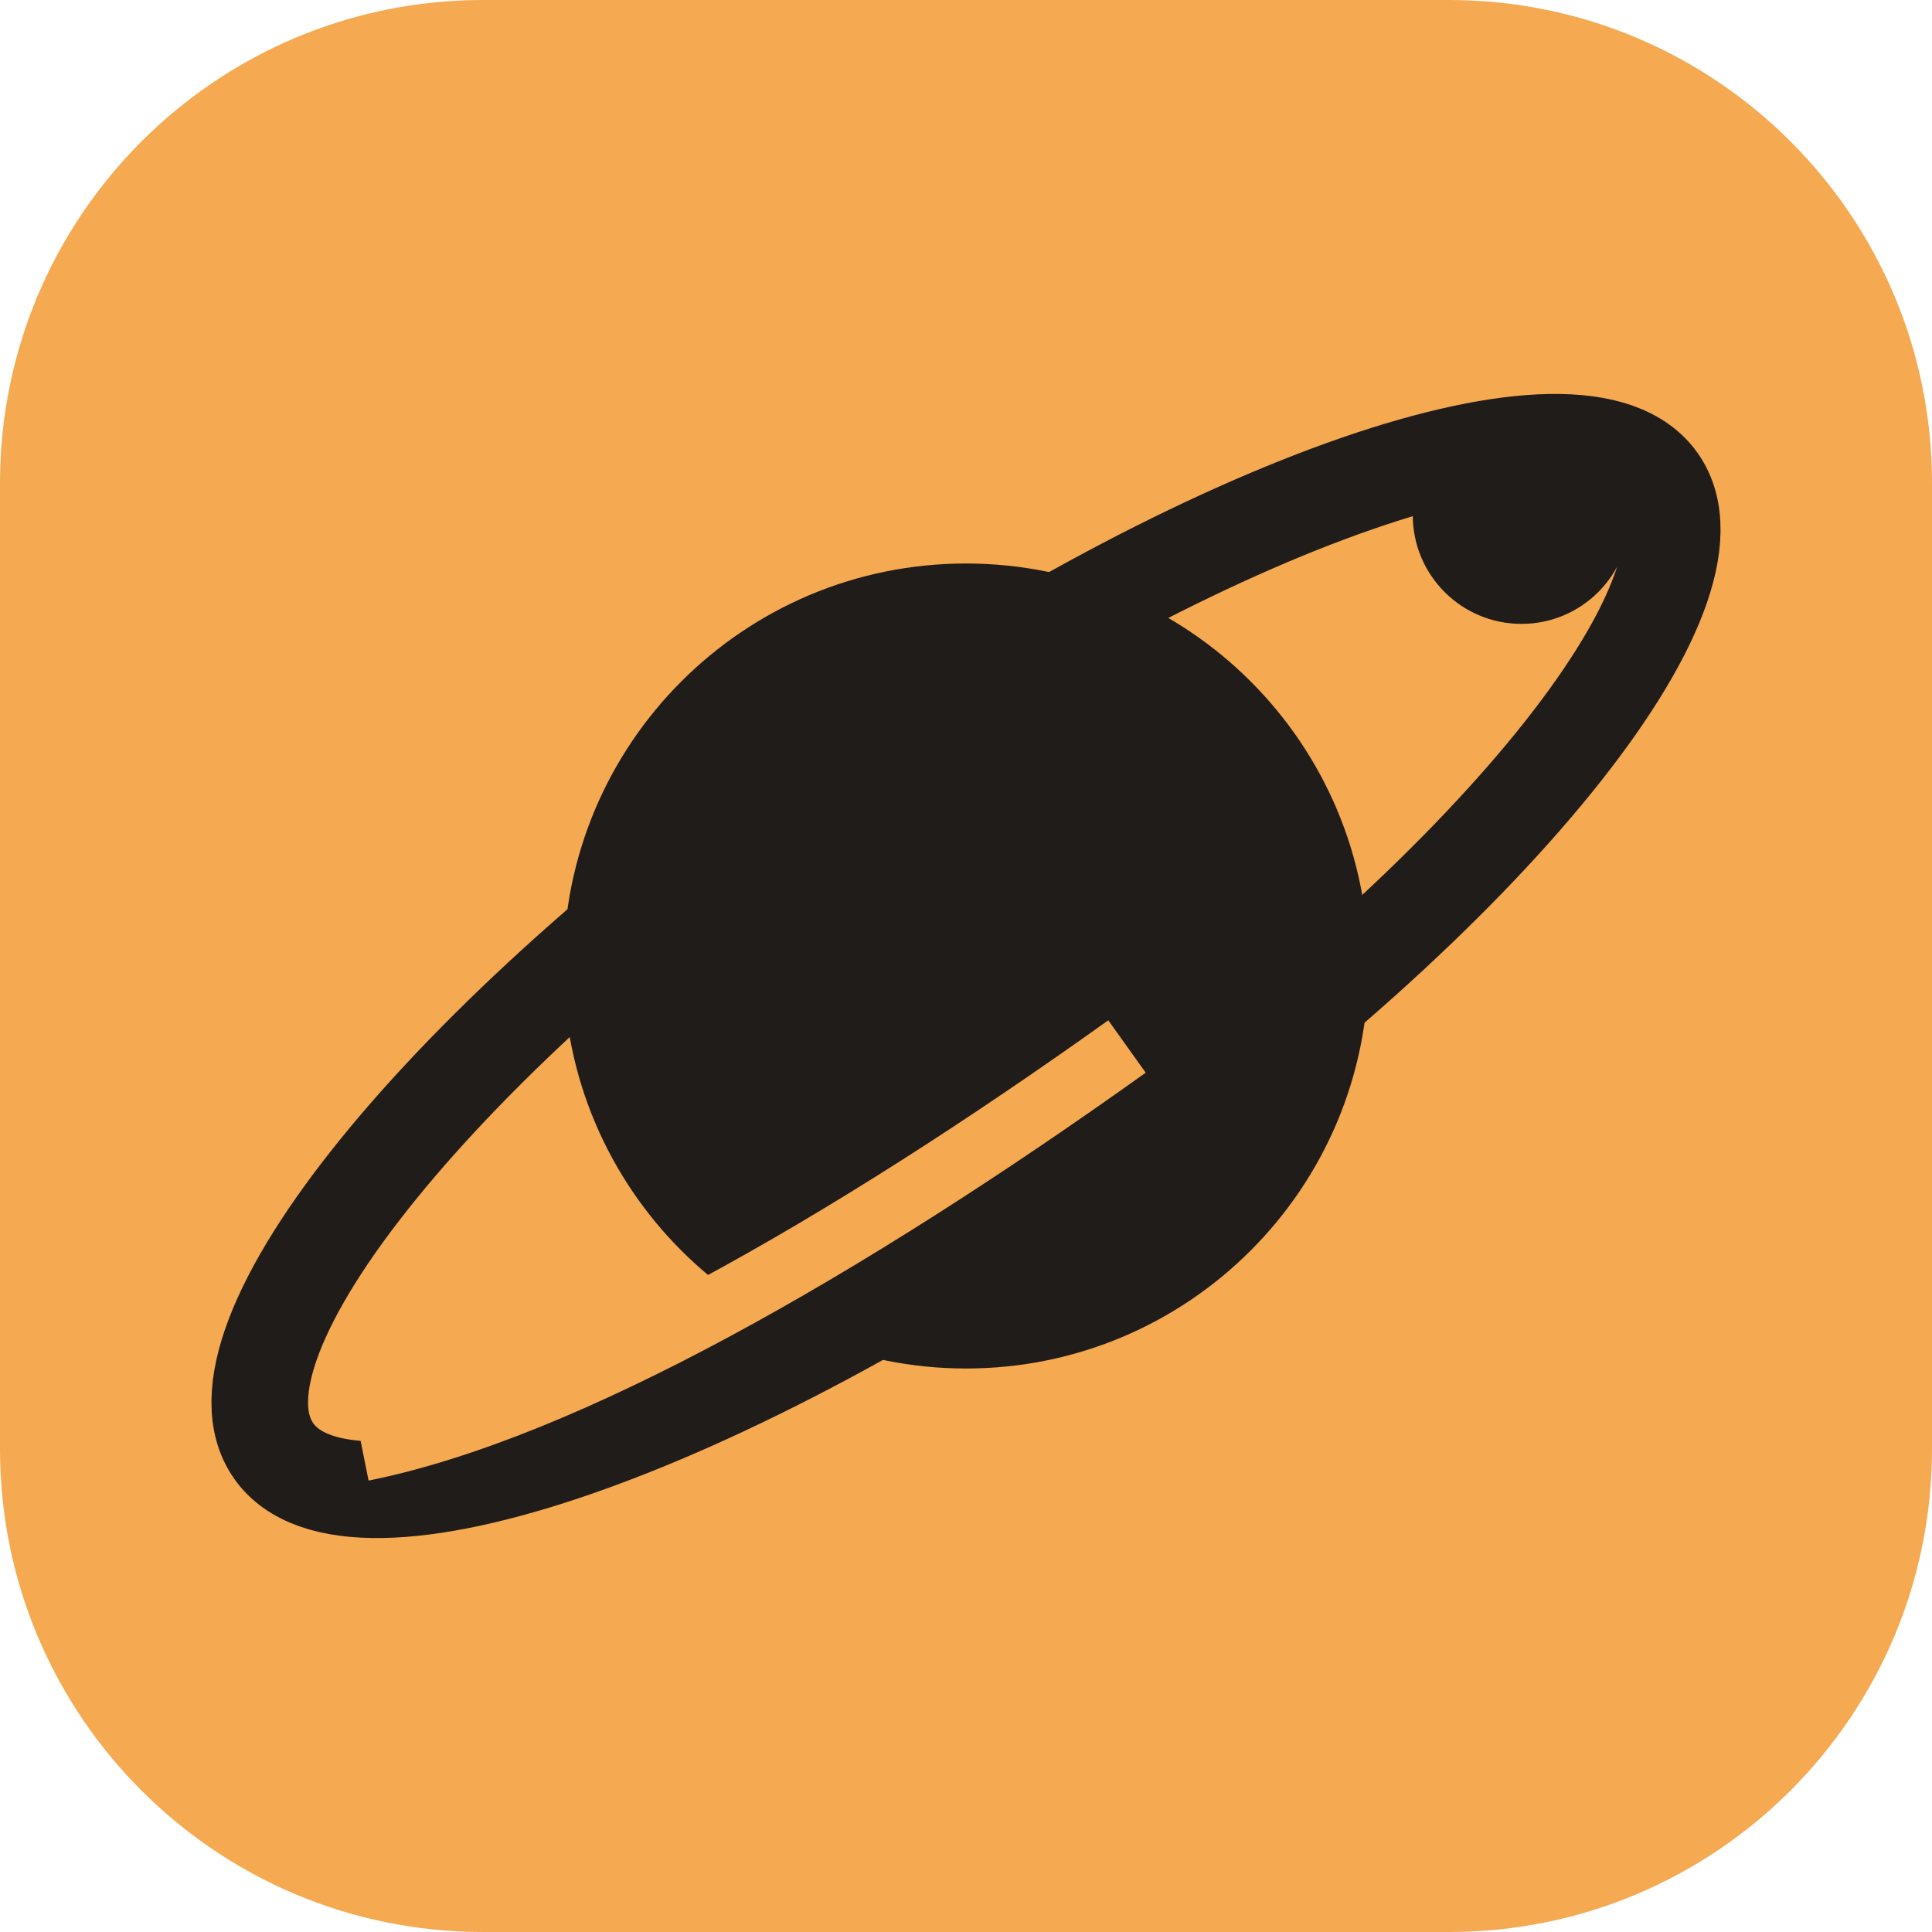
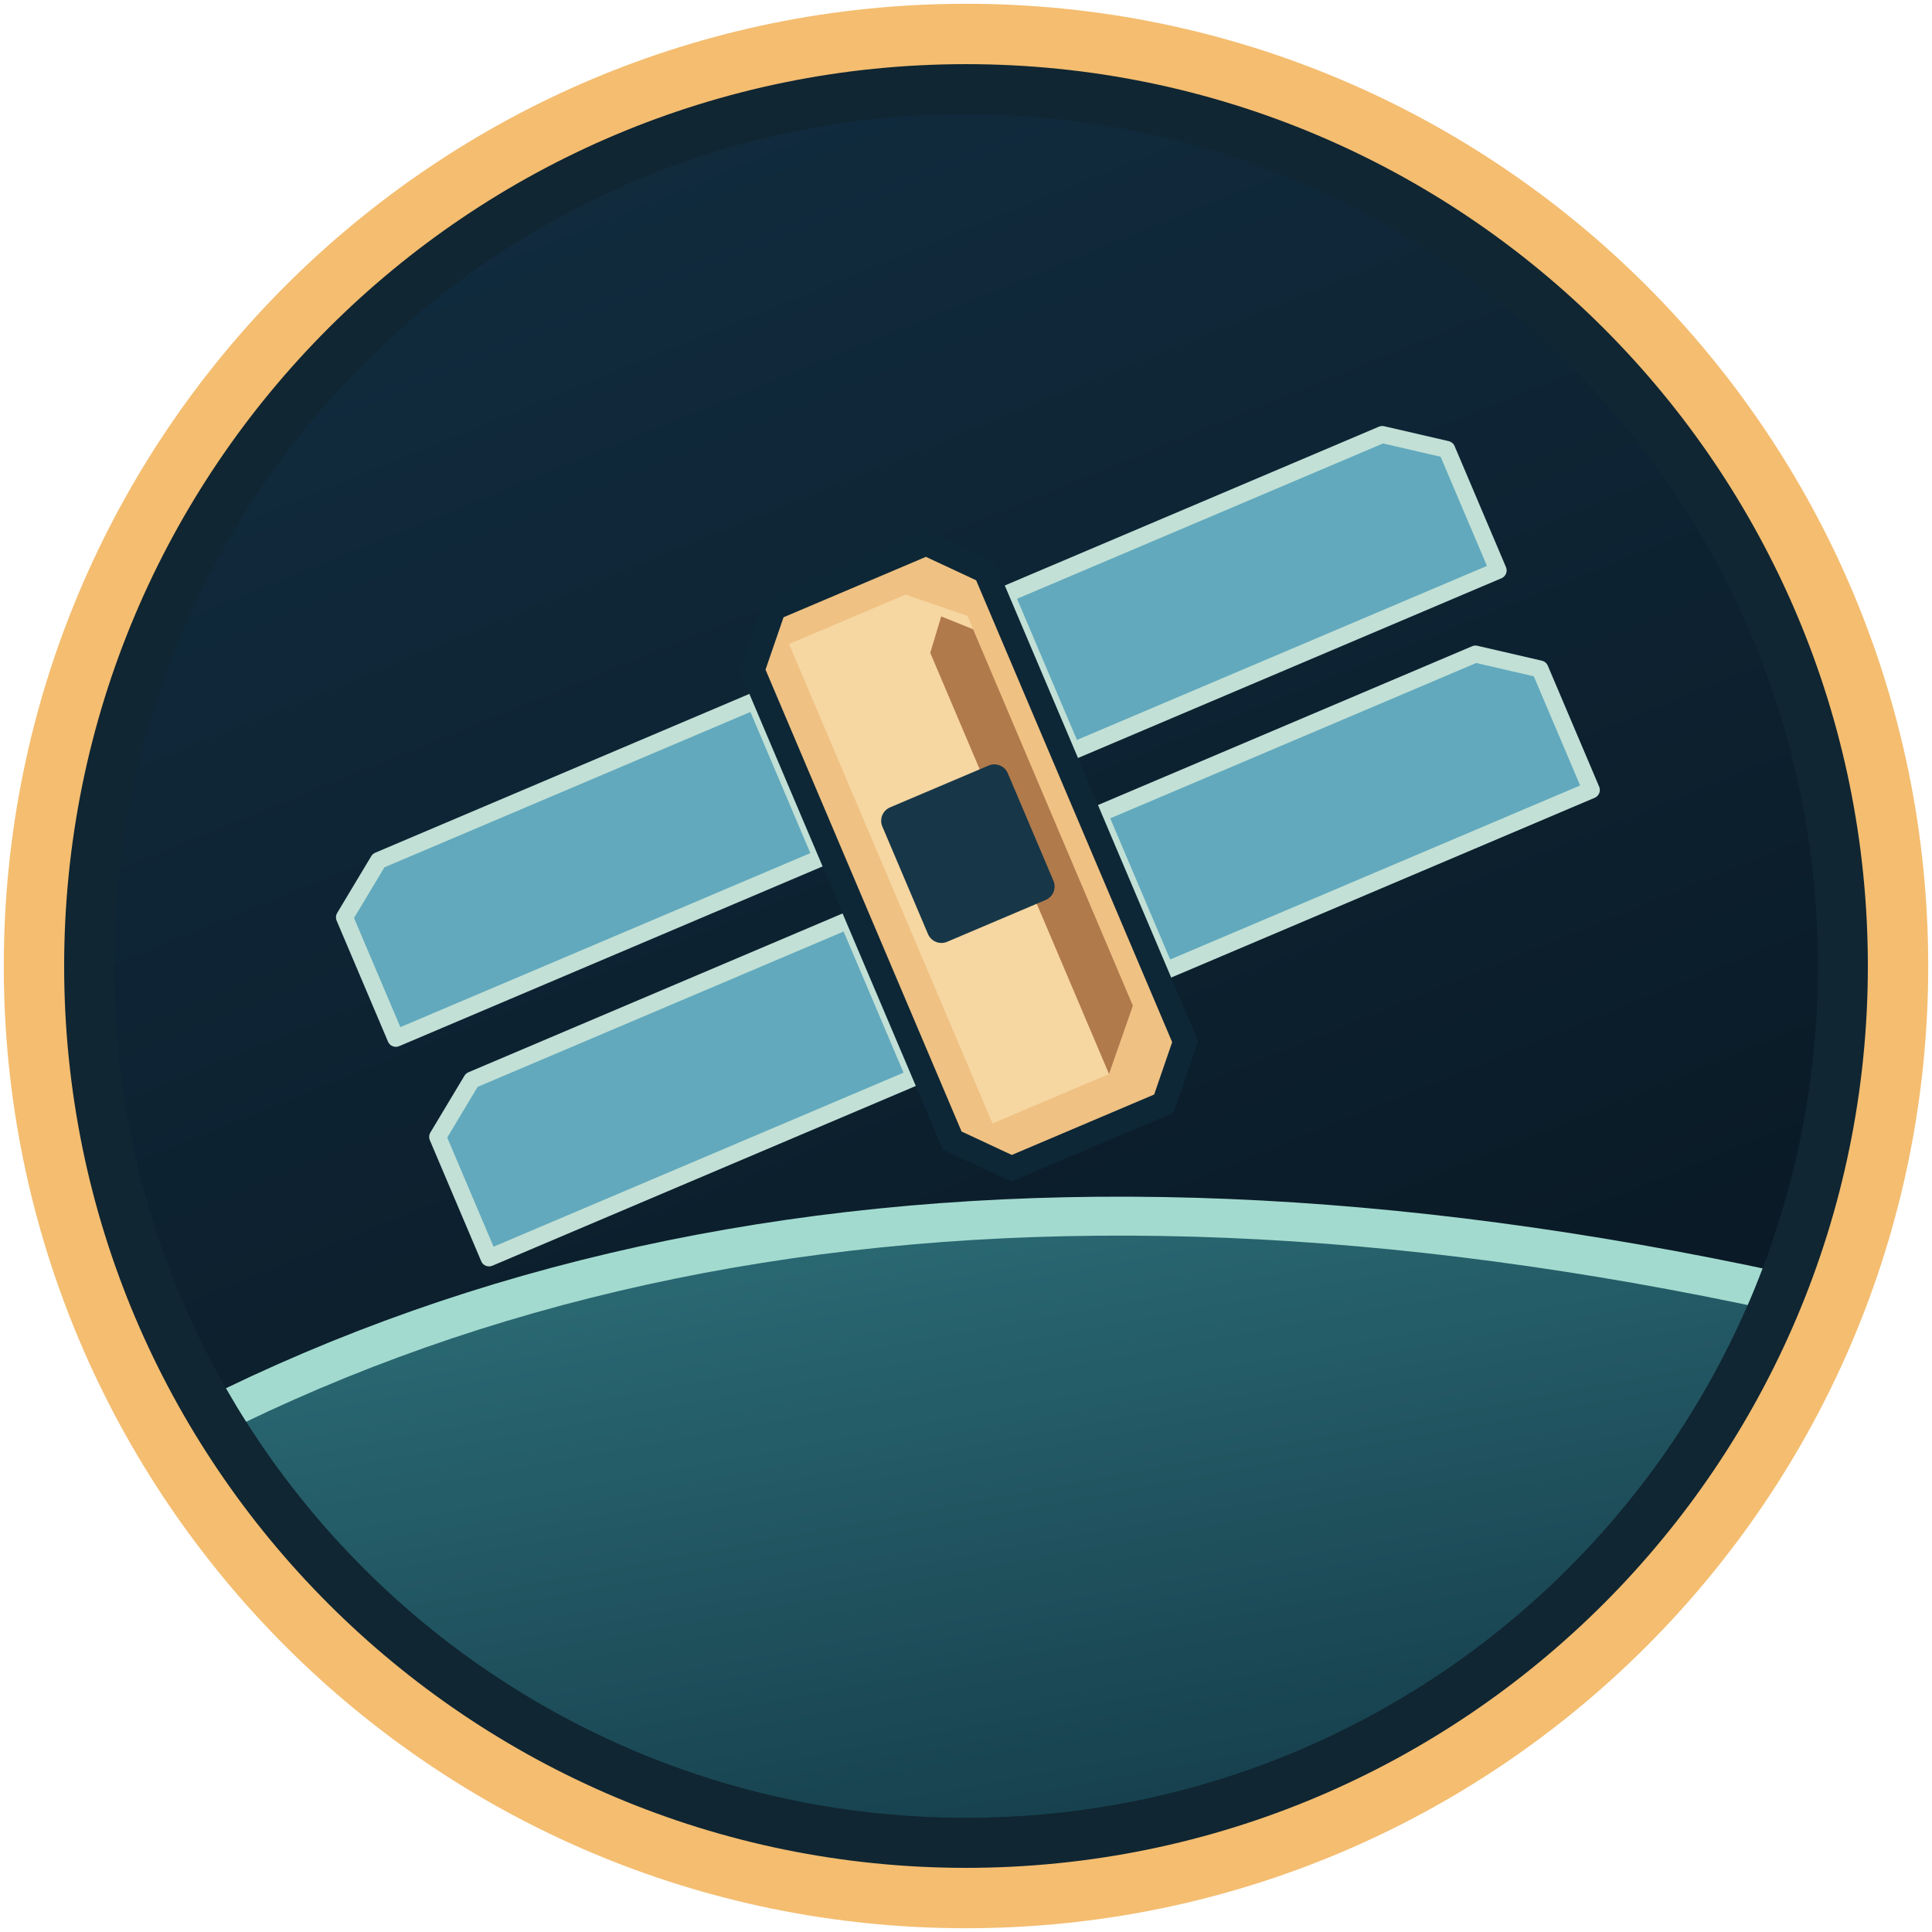
- <svg xmlns="http://www.w3.org/2000/svg" viewBox="0 0 48 48" fill="none">
-   <rect width="48" height="48" rx="12" fill="#f5a950" />
-   <circle cx="24" cy="24" r="10" fill="#201c1a" />
-   <ellipse cx="24" cy="24" rx="21" ry="6" transform="rotate(-35 24 24)" stroke="#201c1a" stroke-width="2.4" />
-   <path d="M9 36c5-1 12-5 19-10" stroke="#f5a950" stroke-width="1.6" />
-   <circle cx="37.8" cy="12.8" r="2.7" fill="#201c1a" />
+ <svg xmlns="http://www.w3.org/2000/svg" viewBox="0 0 512 512" role="img" aria-labelledby="patch-title">
+   <defs>
+     <linearGradient id="space" x2="0.42" y2="1">
+       <stop stop-color="#122e42" />
+       <stop offset="1" stop-color="#091823" />
+     </linearGradient>
+     <linearGradient id="sea" x2=".5" y2="1">
+       <stop stop-color="#2f747d" />
+       <stop offset="1" stop-color="#143a48" />
+     </linearGradient>
+     <clipPath id="field">
+       <circle cx="256" cy="250" r="175" />
+     </clipPath>
+   </defs>
+   <circle cx="256" cy="256" r="247" fill="#102632" stroke="#f4bd70" stroke-width="16" />
+   <circle cx="256" cy="256" r="232" fill="#102632" />
+   <g transform="translate(256 256) scale(1.29) translate(-256 -250)">
+     <g clip-path="url(#field)">
+       <rect x="70" y="71" width="373" height="360" fill="url(#space)" />
+       <path d="M55 370Q210 262 453 324V450H55Z" fill="url(#sea)" />
+       <path d="M55 370Q210 262 453 324" fill="none" stroke="#a3dacf" stroke-width="8" />
+       <g transform="translate(256 226) rotate(-23)">
+         <path d="M-118 -20H118M-118 19H118" stroke="#c0d8cc" stroke-width="9" fill="none" />
+         <g transform="scale(-1,1) translate(0 -45)">
+           <path d="M28 0H112L123 8V35H28Z" fill="#62a9bd" stroke="#c2e0d6" stroke-width="3.5" stroke-linejoin="round" />
+         </g>
+         <g transform="scale(-1,1) translate(0 4)">
+           <path d="M28 0H112L123 8V35H28Z" fill="#62a9bd" stroke="#c2e0d6" stroke-width="3.5" stroke-linejoin="round" />
+         </g>
+         <g transform="scale(1,1) translate(0 -45)">
+           <path d="M28 0H112L123 8V35H28Z" fill="#62a9bd" stroke="#c2e0d6" stroke-width="3.5" stroke-linejoin="round" />
+         </g>
+         <g transform="scale(1,1) translate(0 4)">
+           <path d="M28 0H112L123 8V35H28Z" fill="#62a9bd" stroke="#c2e0d6" stroke-width="3.5" stroke-linejoin="round" />
+         </g>
+         <path d="M-17-61h34l9 10V54l-9 10h-34l-9-10V-51Z" fill="#efc183" stroke="#0d2736" stroke-width="5" />
+         <path d="M-17-53H9l10 9v87L9 54h-26Z" fill="#f6d6a1" />
+         <path d="M14-46l5 5v84L9 54V-40Z" fill="#b17a4b" />
+         <rect x="-14" y="-14" width="28" height="30" rx="3" fill="#173748" />
+       </g>
+     </g>
+   </g>
</svg>
